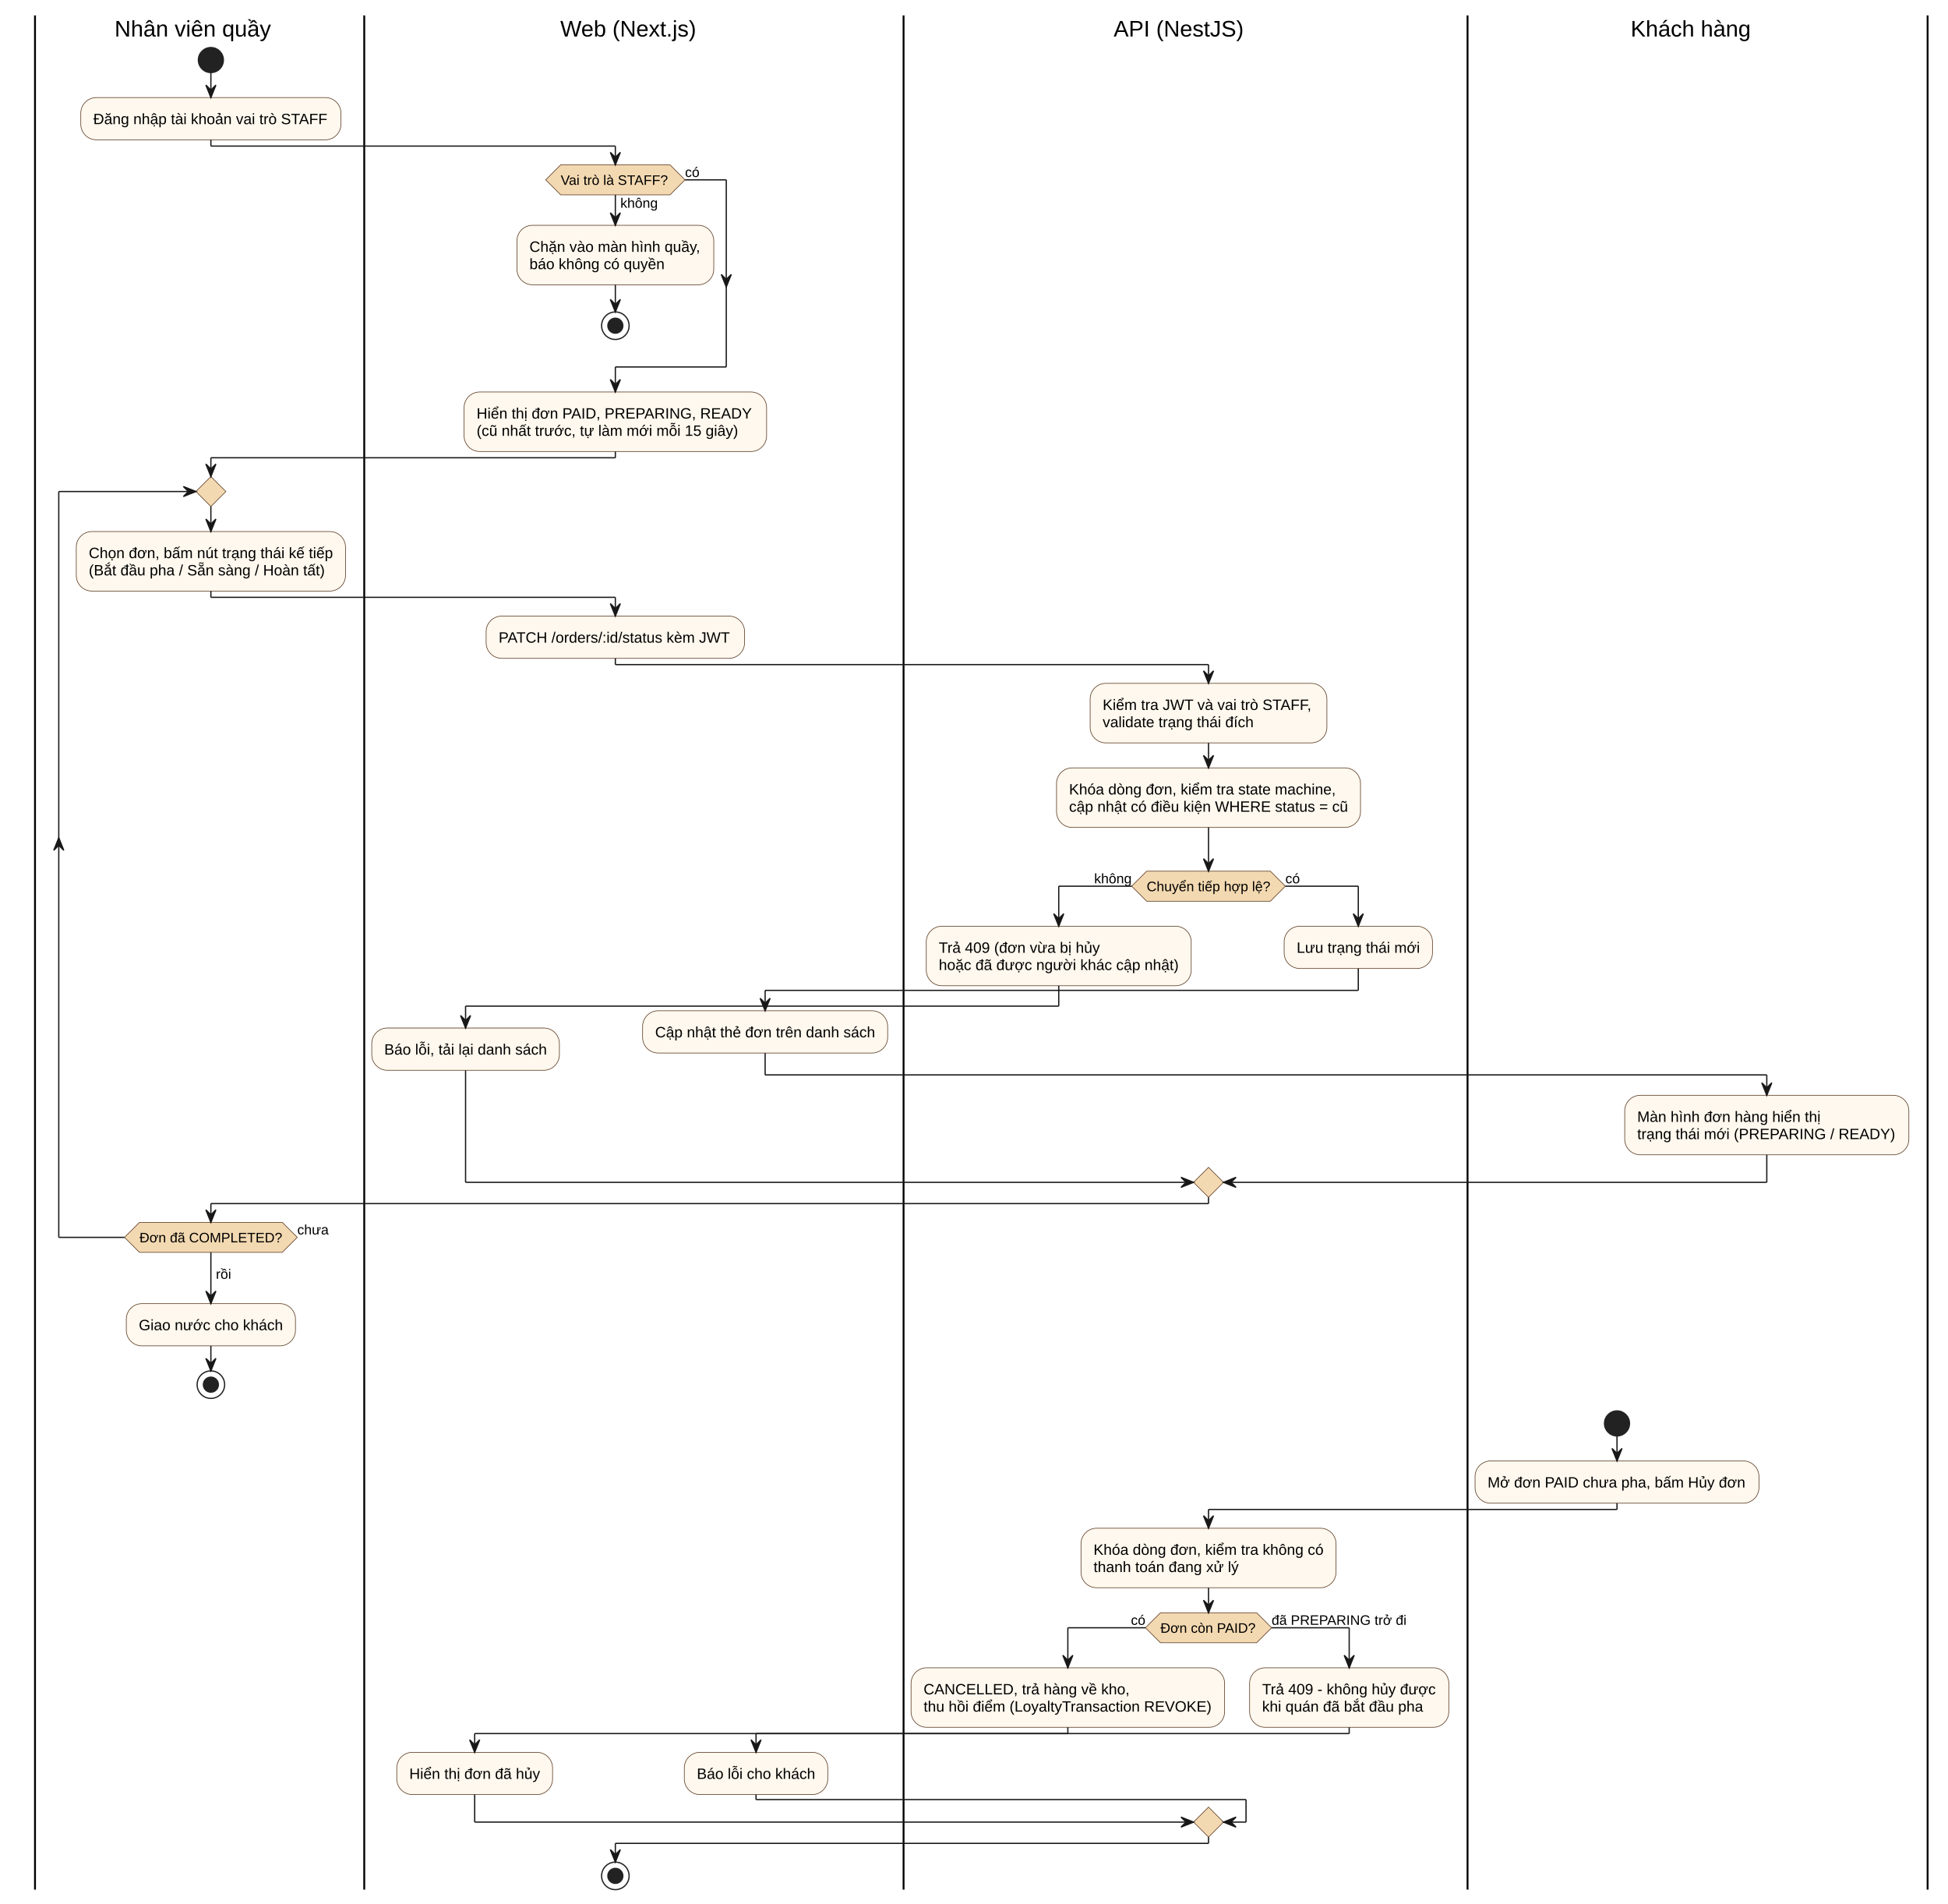
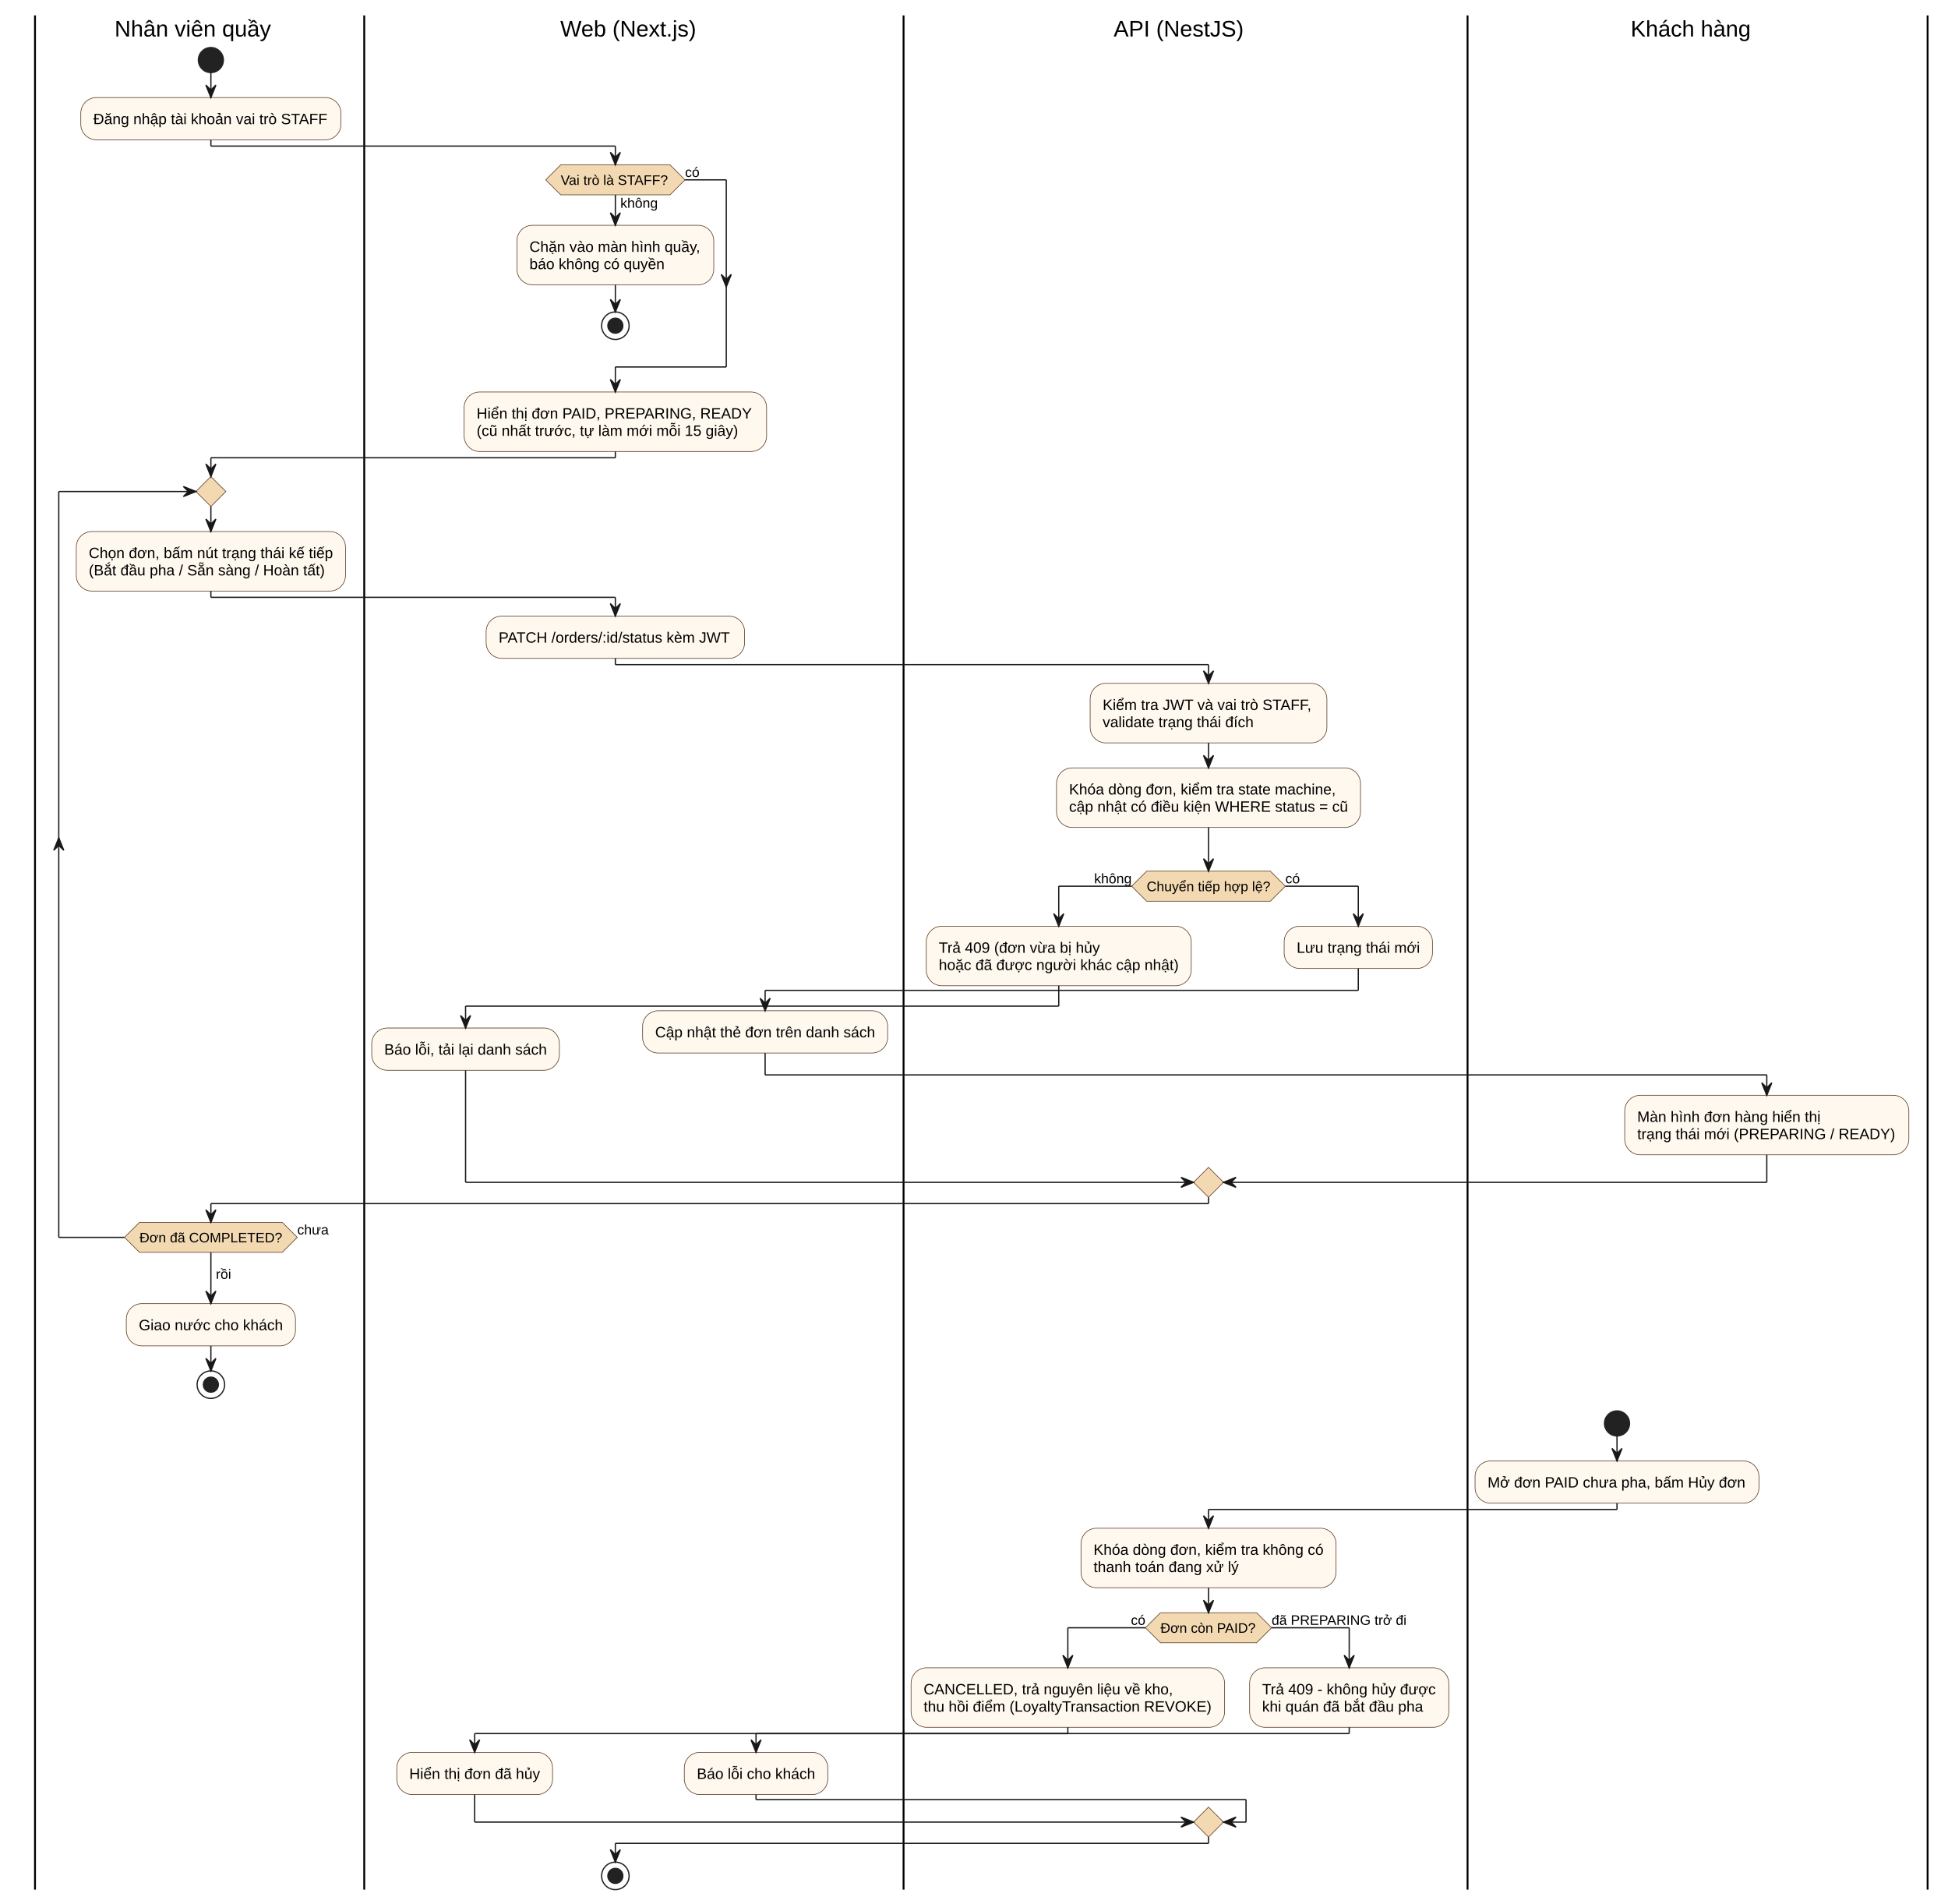
<svg xmlns="http://www.w3.org/2000/svg" contentStyleType="text/css" height="1522px" preserveAspectRatio="none" style="width:1558px;height:1522px;background:#FFFFFF;" version="1.1" viewBox="0 0 1558 1522" width="1558px" zoomAndPan="magnify">
  <defs />
  <g>
    <rect fill="none" height="20.698" style="stroke:none;stroke-width:1.0;" width="1529.69" x="11" y="12.315" />
    <ellipse cx="168.661" cy="48.013" fill="#222222" rx="10" ry="10" style="stroke:#222222;stroke-width:1.0;" />
    <rect fill="#FFF8EE" height="33.799" rx="12.5" ry="12.5" style="stroke:#5A3A22;stroke-width:0.5;" width="208.098" x="64.612" y="78.013" />
    <text fill="#000000" font-family="Arial" font-size="12" lengthAdjust="spacing" textLength="188.098" x="74.612" y="99.269">Đăng nhập tài khoản vai trò STAFF</text>
    <rect fill="#FFF8EE" height="47.598" rx="12.5" ry="12.5" style="stroke:#5A3A22;stroke-width:0.5;" width="215.322" x="61" y="425.033" />
    <text fill="#000000" font-family="Arial" font-size="12" lengthAdjust="spacing" textLength="195.322" x="71" y="446.288">Chọn đơn, bấm nút trạng thái kế tiếp</text>
    <text fill="#000000" font-family="Arial" font-size="12" lengthAdjust="spacing" textLength="188.789" x="71" y="460.087">(Bắt đầu pha / Sẵn sàng / Hoàn tất)</text>
    <polygon fill="#F3D9B1" points="168.661,381.033,180.661,393.033,168.661,405.033,156.661,393.033,168.661,381.033" style="stroke:#5A3A22;stroke-width:0.5;" />
    <polygon fill="#F3D9B1" points="111.564,977.417,225.758,977.417,237.758,989.417,225.758,1001.417,111.564,1001.417,99.564,989.417,111.564,977.417" style="stroke:#5A3A22;stroke-width:0.5;" />
    <text fill="#000000" font-family="Arial" font-size="11" lengthAdjust="spacing" textLength="114.195" x="111.564" y="993.411">Đơn đã COMPLETED?</text>
    <text fill="#000000" font-family="Arial" font-size="11" lengthAdjust="spacing" textLength="25.099" x="237.758" y="987.086">chưa</text>
    <rect fill="#FFF8EE" height="33.799" rx="12.5" ry="12.5" style="stroke:#5A3A22;stroke-width:0.5;" width="135.295" x="101.014" y="1042.397" />
    <text fill="#000000" font-family="Arial" font-size="12" lengthAdjust="spacing" textLength="115.295" x="111.014" y="1063.653">Giao nước cho khách</text>
    <ellipse cx="168.661" cy="1107.196" fill="none" rx="11" ry="11" style="stroke:#222222;stroke-width:1.0;" />
    <ellipse cx="168.661" cy="1107.196" fill="#222222" rx="6" ry="6" style="stroke:#222222;stroke-width:1.0;" />
    <line style="stroke:#000000;stroke-width:1.5;" x1="28" x2="28" y1="12.315" y2="1510.989" />
    <rect fill="#FFF8EE" height="47.598" rx="12.5" ry="12.5" style="stroke:#5A3A22;stroke-width:0.5;" width="157.426" x="413.442" y="180.136" />
    <text fill="#000000" font-family="Arial" font-size="12" lengthAdjust="spacing" textLength="137.426" x="423.442" y="201.392">Chặn vào màn hình quầy,</text>
    <text fill="#000000" font-family="Arial" font-size="12" lengthAdjust="spacing" textLength="108.088" x="423.442" y="215.191">báo không có quyền</text>
    <ellipse cx="492.155" cy="260.435" fill="none" rx="11" ry="11" style="stroke:#222222;stroke-width:1.0;" />
    <ellipse cx="492.155" cy="260.435" fill="#222222" rx="6" ry="6" style="stroke:#222222;stroke-width:1.0;" />
    <polygon fill="#F3D9B1" points="448.448,131.811,535.862,131.811,547.862,143.811,535.862,155.811,448.448,155.811,436.448,143.811,448.448,131.811" style="stroke:#5A3A22;stroke-width:0.5;" />
    <text fill="#000000" font-family="Arial" font-size="11" lengthAdjust="spacing" textLength="29.971" x="496.155" y="166.129">không</text>
    <text fill="#000000" font-family="Arial" font-size="11" lengthAdjust="spacing" textLength="87.415" x="448.448" y="147.805">Vai trò là STAFF?</text>
    <text fill="#000000" font-family="Arial" font-size="11" lengthAdjust="spacing" textLength="11.618" x="547.862" y="141.481">có</text>
    <rect fill="#FFF8EE" height="47.598" rx="12.5" ry="12.5" style="stroke:#5A3A22;stroke-width:0.5;" width="241.941" x="371.185" y="313.435" />
    <text fill="#000000" font-family="Arial" font-size="12" lengthAdjust="spacing" textLength="221.941" x="381.185" y="334.691">Hiển thị đơn PAID, PREPARING, READY</text>
    <text fill="#000000" font-family="Arial" font-size="12" lengthAdjust="spacing" textLength="209.191" x="381.185" y="348.49">(cũ nhất trước, tự làm mới mỗi 15 giây)</text>
    <rect fill="#FFF8EE" height="33.799" rx="12.5" ry="12.5" style="stroke:#5A3A22;stroke-width:0.5;" width="206.703" x="388.804" y="492.63" />
    <text fill="#000000" font-family="Arial" font-size="12" lengthAdjust="spacing" textLength="186.703" x="398.804" y="513.886">PATCH /orders/:id/status kèm JWT</text>
    <rect fill="#FFF8EE" height="33.799" rx="12.5" ry="12.5" style="stroke:#5A3A22;stroke-width:0.5;" width="150.084" x="297.322" y="822.021" />
    <text fill="#000000" font-family="Arial" font-size="12" lengthAdjust="spacing" textLength="130.084" x="307.322" y="843.277">Báo lỗi, tải lại danh sách</text>
    <rect fill="#FFF8EE" height="33.799" rx="12.5" ry="12.5" style="stroke:#5A3A22;stroke-width:0.5;" width="195.992" x="513.95" y="808.222" />
    <text fill="#000000" font-family="Arial" font-size="12" lengthAdjust="spacing" textLength="175.992" x="523.95" y="829.478">Cập nhật thẻ đơn trên danh sách</text>
    <rect fill="#FFF8EE" height="33.799" rx="12.5" ry="12.5" style="stroke:#5A3A22;stroke-width:0.5;" width="124.602" x="317.336" y="1401.19" />
    <text fill="#000000" font-family="Arial" font-size="12" lengthAdjust="spacing" textLength="104.602" x="327.336" y="1422.446">Hiển thị đơn đã hủy</text>
    <rect fill="#FFF8EE" height="33.799" rx="12.5" ry="12.5" style="stroke:#5A3A22;stroke-width:0.5;" width="114.728" x="547.309" y="1401.19" />
    <text fill="#000000" font-family="Arial" font-size="12" lengthAdjust="spacing" textLength="94.728" x="557.309" y="1422.446">Báo lỗi cho khách</text>
    <ellipse cx="492.155" cy="1499.989" fill="none" rx="11" ry="11" style="stroke:#222222;stroke-width:1.0;" />
    <ellipse cx="492.155" cy="1499.989" fill="#222222" rx="6" ry="6" style="stroke:#222222;stroke-width:1.0;" />
    <line style="stroke:#000000;stroke-width:1.5;" x1="291.322" x2="291.322" y1="12.315" y2="1510.989" />
    <rect fill="#FFF8EE" height="47.598" rx="12.5" ry="12.5" style="stroke:#5A3A22;stroke-width:0.5;" width="189.353" x="871.893" y="546.429" />
    <text fill="#000000" font-family="Arial" font-size="12" lengthAdjust="spacing" textLength="169.353" x="881.893" y="567.685">Kiểm tra JWT và vai trò STAFF,</text>
    <text fill="#000000" font-family="Arial" font-size="12" lengthAdjust="spacing" textLength="120.744" x="881.893" y="581.484">validate trạng thái đích</text>
    <rect fill="#FFF8EE" height="47.598" rx="12.5" ry="12.5" style="stroke:#5A3A22;stroke-width:0.5;" width="243.113" x="845.013" y="614.027" />
    <text fill="#000000" font-family="Arial" font-size="12" lengthAdjust="spacing" textLength="213.322" x="855.013" y="635.283">Khóa dòng đơn, kiểm tra state machine,</text>
    <text fill="#000000" font-family="Arial" font-size="12" lengthAdjust="spacing" textLength="223.113" x="855.013" y="649.081">cập nhật có điều kiện WHERE status = cũ</text>
    <polygon fill="#F3D9B1" points="917.096,696.624,1016.043,696.624,1028.043,708.624,1016.043,720.624,917.096,720.624,905.096,708.624,917.096,696.624" style="stroke:#5A3A22;stroke-width:0.5;" />
    <text fill="#000000" font-family="Arial" font-size="11" lengthAdjust="spacing" textLength="98.946" x="917.096" y="712.618">Chuyển tiếp hợp lệ?</text>
    <text fill="#000000" font-family="Arial" font-size="11" lengthAdjust="spacing" textLength="29.971" x="875.125" y="706.293">không</text>
    <text fill="#000000" font-family="Arial" font-size="11" lengthAdjust="spacing" textLength="11.618" x="1028.043" y="706.293">có</text>
    <rect fill="#FFF8EE" height="47.598" rx="12.5" ry="12.5" style="stroke:#5A3A22;stroke-width:0.5;" width="211.912" x="740.822" y="740.624" />
    <text fill="#000000" font-family="Arial" font-size="12" lengthAdjust="spacing" textLength="129.299" x="750.822" y="761.88">Trả 409 (đơn vừa bị hủy</text>
    <text fill="#000000" font-family="Arial" font-size="12" lengthAdjust="spacing" textLength="191.912" x="750.822" y="775.679">hoặc đã được người khác cập nhật)</text>
    <rect fill="#FFF8EE" height="33.799" rx="12.5" ry="12.5" style="stroke:#5A3A22;stroke-width:0.5;" width="118.613" x="1027.054" y="740.624" />
    <text fill="#000000" font-family="Arial" font-size="12" lengthAdjust="spacing" textLength="98.613" x="1037.054" y="761.88">Lưu trạng thái mới</text>
    <polygon fill="#F3D9B1" points="966.569,933.417,978.569,945.417,966.569,957.417,954.569,945.417,966.569,933.417" style="stroke:#5A3A22;stroke-width:0.5;" />
    <rect fill="#FFF8EE" height="47.598" rx="12.5" ry="12.5" style="stroke:#5A3A22;stroke-width:0.5;" width="203.984" x="864.577" y="1221.995" />
    <text fill="#000000" font-family="Arial" font-size="12" lengthAdjust="spacing" textLength="183.984" x="874.577" y="1243.251">Khóa dòng đơn, kiểm tra không có</text>
    <text fill="#000000" font-family="Arial" font-size="12" lengthAdjust="spacing" textLength="116.115" x="874.577" y="1257.05">thanh toán đang xử lý</text>
    <polygon fill="#F3D9B1" points="928.112,1289.592,1005.026,1289.592,1017.026,1301.592,1005.026,1313.592,928.112,1313.592,916.112,1301.592,928.112,1289.592" style="stroke:#5A3A22;stroke-width:0.5;" />
    <text fill="#000000" font-family="Arial" font-size="11" lengthAdjust="spacing" textLength="76.914" x="928.112" y="1305.586">Đơn còn PAID?</text>
    <text fill="#000000" font-family="Arial" font-size="11" lengthAdjust="spacing" textLength="11.618" x="904.495" y="1299.262">có</text>
    <text fill="#000000" font-family="Arial" font-size="11" lengthAdjust="spacing" textLength="108.689" x="1017.026" y="1299.262">đã PREPARING trở đi</text>
    <rect fill="#FFF8EE" height="47.598" rx="12.5" ry="12.5" style="stroke:#5A3A22;stroke-width:0.5;" width="250.766" x="728.668" y="1333.592" />
-     <text fill="#000000" font-family="Arial" font-size="12" lengthAdjust="spacing" textLength="164.748" x="738.668" y="1354.848">CANCELLED, trả hàng về kho,</text>
+     <text fill="#000000" font-family="Arial" font-size="12" lengthAdjust="spacing" textLength="199.435" x="738.668" y="1354.848">CANCELLED, trả nguyên liệu về kho,</text>
    <text fill="#000000" font-family="Arial" font-size="12" lengthAdjust="spacing" textLength="230.766" x="738.668" y="1368.647">thu hồi điểm (LoyaltyTransaction REVOKE)</text>
    <rect fill="#FFF8EE" height="47.598" rx="12.5" ry="12.5" style="stroke:#5A3A22;stroke-width:0.5;" width="159.307" x="999.434" y="1333.592" />
    <text fill="#000000" font-family="Arial" font-size="12" lengthAdjust="spacing" textLength="139.307" x="1009.434" y="1354.848">Trả 409 - không hủy được</text>
    <text fill="#000000" font-family="Arial" font-size="12" lengthAdjust="spacing" textLength="128.777" x="1009.434" y="1368.647">khi quán đã bắt đầu pha</text>
    <polygon fill="#F3D9B1" points="966.569,1444.989,978.569,1456.989,966.569,1468.989,954.569,1456.989,966.569,1444.989" style="stroke:#5A3A22;stroke-width:0.5;" />
    <line style="stroke:#000000;stroke-width:1.5;" x1="722.668" x2="722.668" y1="12.315" y2="1510.989" />
    <rect fill="#FFF8EE" height="47.598" rx="12.5" ry="12.5" style="stroke:#5A3A22;stroke-width:0.5;" width="227.252" x="1299.438" y="875.82" />
    <text fill="#000000" font-family="Arial" font-size="12" lengthAdjust="spacing" textLength="146.643" x="1309.438" y="897.075">Màn hình đơn hàng hiển thị</text>
    <text fill="#000000" font-family="Arial" font-size="12" lengthAdjust="spacing" textLength="207.252" x="1309.438" y="910.874">trạng thái mới (PREPARING / READY)</text>
    <ellipse cx="1293.273" cy="1138.196" fill="#222222" rx="10" ry="10" style="stroke:#222222;stroke-width:1.0;" />
    <rect fill="#FFF8EE" height="33.799" rx="12.5" ry="12.5" style="stroke:#5A3A22;stroke-width:0.5;" width="227.065" x="1179.741" y="1168.196" />
    <text fill="#000000" font-family="Arial" font-size="12" lengthAdjust="spacing" textLength="207.065" x="1189.741" y="1189.452">Mở đơn PAID chưa pha, bấm Hủy đơn</text>
    <line style="stroke:#000000;stroke-width:1.5;" x1="1173.741" x2="1173.741" y1="12.315" y2="1510.989" />
    <line style="stroke:#000000;stroke-width:1.5;" x1="1541.69" x2="1541.69" y1="12.315" y2="1510.989" />
    <line style="stroke:#181818;stroke-width:1.0;" x1="168.661" x2="168.661" y1="58.013" y2="78.013" />
    <polygon fill="#181818" points="164.661,68.013,168.661,78.013,172.661,68.013,168.661,72.013" style="stroke:#181818;stroke-width:1.0;" />
    <line style="stroke:#181818;stroke-width:1.0;" x1="168.661" x2="168.661" y1="405.033" y2="425.033" />
    <polygon fill="#181818" points="164.661,415.033,168.661,425.033,172.661,415.033,168.661,419.033" style="stroke:#181818;stroke-width:1.0;" />
    <line style="stroke:#181818;stroke-width:1.0;" x1="99.564" x2="47" y1="989.417" y2="989.417" />
    <polygon fill="#181818" points="43,679.926,47,669.926,51,679.926,47,675.926" style="stroke:#181818;stroke-width:1.0;" />
    <line style="stroke:#181818;stroke-width:1.0;" x1="47" x2="47" y1="393.033" y2="989.417" />
    <line style="stroke:#181818;stroke-width:1.0;" x1="47" x2="156.661" y1="393.033" y2="393.033" />
    <polygon fill="#181818" points="146.661,389.033,156.661,393.033,146.661,397.033,150.661,393.033" style="stroke:#181818;stroke-width:1.0;" />
    <line style="stroke:#181818;stroke-width:1.0;" x1="168.661" x2="168.661" y1="1001.417" y2="1042.397" />
    <polygon fill="#181818" points="164.661,1032.397,168.661,1042.397,172.661,1032.397,168.661,1036.397" style="stroke:#181818;stroke-width:1.0;" />
    <text fill="#000000" font-family="Arial" font-size="11" lengthAdjust="spacing" textLength="12.225" x="172.661" y="1022.566">rồi</text>
    <line style="stroke:#181818;stroke-width:1.0;" x1="168.661" x2="168.661" y1="1076.196" y2="1096.196" />
    <polygon fill="#181818" points="164.661,1086.196,168.661,1096.196,172.661,1086.196,168.661,1090.196" style="stroke:#181818;stroke-width:1.0;" />
    <line style="stroke:#181818;stroke-width:1.0;" x1="492.155" x2="492.155" y1="227.734" y2="249.435" />
    <polygon fill="#181818" points="488.155,239.435,492.155,249.435,496.155,239.435,492.155,243.435" style="stroke:#181818;stroke-width:1.0;" />
    <line style="stroke:#181818;stroke-width:1.0;" x1="492.155" x2="492.155" y1="155.811" y2="180.136" />
    <polygon fill="#181818" points="488.155,170.136,492.155,180.136,496.155,170.136,492.155,174.136" style="stroke:#181818;stroke-width:1.0;" />
    <line style="stroke:#181818;stroke-width:1.0;" x1="547.862" x2="580.868" y1="143.811" y2="143.811" />
    <polygon fill="#181818" points="576.868,219.435,580.868,229.435,584.868,219.435,580.868,223.435" style="stroke:#181818;stroke-width:1.0;" />
    <line style="stroke:#181818;stroke-width:1.0;" x1="580.868" x2="580.868" y1="143.811" y2="293.435" />
    <line style="stroke:#181818;stroke-width:1.0;" x1="580.868" x2="492.155" y1="293.435" y2="293.435" />
    <line style="stroke:#181818;stroke-width:1.0;" x1="492.155" x2="492.155" y1="293.435" y2="313.435" />
    <polygon fill="#181818" points="488.155,303.435,492.155,313.435,496.155,303.435,492.155,307.435" style="stroke:#181818;stroke-width:1.0;" />
    <line style="stroke:#181818;stroke-width:1.0;" x1="966.569" x2="966.569" y1="594.027" y2="614.027" />
    <polygon fill="#181818" points="962.569,604.027,966.569,614.027,970.569,604.027,966.569,608.027" style="stroke:#181818;stroke-width:1.0;" />
    <line style="stroke:#181818;stroke-width:1.0;" x1="905.096" x2="846.778" y1="708.624" y2="708.624" />
    <line style="stroke:#181818;stroke-width:1.0;" x1="846.778" x2="846.778" y1="708.624" y2="740.624" />
    <polygon fill="#181818" points="842.778,730.624,846.778,740.624,850.778,730.624,846.778,734.624" style="stroke:#181818;stroke-width:1.0;" />
    <line style="stroke:#181818;stroke-width:1.0;" x1="1028.043" x2="1086.36" y1="708.624" y2="708.624" />
    <line style="stroke:#181818;stroke-width:1.0;" x1="1086.36" x2="1086.36" y1="708.624" y2="740.624" />
    <polygon fill="#181818" points="1082.36,730.624,1086.36,740.624,1090.36,730.624,1086.36,734.624" style="stroke:#181818;stroke-width:1.0;" />
    <line style="stroke:#181818;stroke-width:1.0;" x1="966.569" x2="966.569" y1="661.624" y2="696.624" />
    <polygon fill="#181818" points="962.569,686.624,966.569,696.624,970.569,686.624,966.569,690.624" style="stroke:#181818;stroke-width:1.0;" />
    <line style="stroke:#181818;stroke-width:1.0;" x1="916.112" x2="854.051" y1="1301.592" y2="1301.592" />
    <line style="stroke:#181818;stroke-width:1.0;" x1="854.051" x2="854.051" y1="1301.592" y2="1333.592" />
    <polygon fill="#181818" points="850.051,1323.592,854.051,1333.592,858.051,1323.592,854.051,1327.592" style="stroke:#181818;stroke-width:1.0;" />
    <line style="stroke:#181818;stroke-width:1.0;" x1="1017.026" x2="1079.087" y1="1301.592" y2="1301.592" />
    <line style="stroke:#181818;stroke-width:1.0;" x1="1079.087" x2="1079.087" y1="1301.592" y2="1333.592" />
    <polygon fill="#181818" points="1075.087,1323.592,1079.087,1333.592,1083.087,1323.592,1079.087,1327.592" style="stroke:#181818;stroke-width:1.0;" />
    <line style="stroke:#181818;stroke-width:1.0;" x1="966.569" x2="966.569" y1="1269.592" y2="1289.592" />
    <polygon fill="#181818" points="962.569,1279.592,966.569,1289.592,970.569,1279.592,966.569,1283.592" style="stroke:#181818;stroke-width:1.0;" />
    <line style="stroke:#181818;stroke-width:1.0;" x1="1293.273" x2="1293.273" y1="1148.196" y2="1168.196" />
    <polygon fill="#181818" points="1289.273,1158.196,1293.273,1168.196,1297.273,1158.196,1293.273,1162.196" style="stroke:#181818;stroke-width:1.0;" />
    <line style="stroke:#181818;stroke-width:1.0;" x1="168.661" x2="168.661" y1="111.811" y2="116.811" />
    <line style="stroke:#181818;stroke-width:1.0;" x1="168.661" x2="492.155" y1="116.811" y2="116.811" />
    <line style="stroke:#181818;stroke-width:1.0;" x1="492.155" x2="492.155" y1="116.811" y2="131.811" />
    <polygon fill="#181818" points="488.155,121.811,492.155,131.811,496.155,121.811,492.155,125.811" style="stroke:#181818;stroke-width:1.0;" />
    <line style="stroke:#181818;stroke-width:1.0;" x1="168.661" x2="168.661" y1="472.63" y2="477.63" />
    <line style="stroke:#181818;stroke-width:1.0;" x1="168.661" x2="492.155" y1="477.63" y2="477.63" />
    <line style="stroke:#181818;stroke-width:1.0;" x1="492.155" x2="492.155" y1="477.63" y2="492.63" />
    <polygon fill="#181818" points="488.155,482.63,492.155,492.63,496.155,482.63,492.155,486.63" style="stroke:#181818;stroke-width:1.0;" />
    <line style="stroke:#181818;stroke-width:1.0;" x1="492.155" x2="492.155" y1="526.429" y2="531.429" />
    <line style="stroke:#181818;stroke-width:1.0;" x1="492.155" x2="966.569" y1="531.429" y2="531.429" />
    <line style="stroke:#181818;stroke-width:1.0;" x1="966.569" x2="966.569" y1="531.429" y2="546.429" />
    <polygon fill="#181818" points="962.569,536.429,966.569,546.429,970.569,536.429,966.569,540.429" style="stroke:#181818;stroke-width:1.0;" />
    <line style="stroke:#181818;stroke-width:1.0;" x1="846.778" x2="846.778" y1="788.222" y2="804.521" />
    <line style="stroke:#181818;stroke-width:1.0;" x1="846.778" x2="372.364" y1="804.521" y2="804.521" />
    <line style="stroke:#181818;stroke-width:1.0;" x1="372.364" x2="372.364" y1="804.521" y2="822.021" />
    <polygon fill="#181818" points="368.364,812.021,372.364,822.021,376.364,812.021,372.364,816.021" style="stroke:#181818;stroke-width:1.0;" />
    <line style="stroke:#181818;stroke-width:1.0;" x1="1086.36" x2="1086.36" y1="774.423" y2="791.923" />
    <line style="stroke:#181818;stroke-width:1.0;" x1="1086.36" x2="611.946" y1="791.923" y2="791.923" />
    <line style="stroke:#181818;stroke-width:1.0;" x1="611.946" x2="611.946" y1="791.923" y2="808.222" />
    <polygon fill="#181818" points="607.946,798.222,611.946,808.222,615.946,798.222,611.946,802.222" style="stroke:#181818;stroke-width:1.0;" />
    <line style="stroke:#181818;stroke-width:1.0;" x1="611.946" x2="611.946" y1="842.021" y2="859.521" />
    <line style="stroke:#181818;stroke-width:1.0;" x1="611.946" x2="1413.064" y1="859.521" y2="859.521" />
    <line style="stroke:#181818;stroke-width:1.0;" x1="1413.064" x2="1413.064" y1="859.521" y2="875.82" />
    <polygon fill="#181818" points="1409.064,865.82,1413.064,875.82,1417.064,865.82,1413.064,869.82" style="stroke:#181818;stroke-width:1.0;" />
    <line style="stroke:#181818;stroke-width:1.0;" x1="372.364" x2="372.364" y1="855.82" y2="945.417" />
    <line style="stroke:#181818;stroke-width:1.0;" x1="372.364" x2="954.569" y1="945.417" y2="945.417" />
    <polygon fill="#181818" points="944.569,941.417,954.569,945.417,944.569,949.417,948.569,945.417" style="stroke:#181818;stroke-width:1.0;" />
    <line style="stroke:#181818;stroke-width:1.0;" x1="1413.064" x2="1413.064" y1="923.417" y2="945.417" />
    <line style="stroke:#181818;stroke-width:1.0;" x1="1413.064" x2="978.569" y1="945.417" y2="945.417" />
    <polygon fill="#181818" points="988.569,941.417,978.569,945.417,988.569,949.417,984.569,945.417" style="stroke:#181818;stroke-width:1.0;" />
    <line style="stroke:#181818;stroke-width:1.0;" x1="966.569" x2="966.569" y1="957.417" y2="962.417" />
    <line style="stroke:#181818;stroke-width:1.0;" x1="966.569" x2="168.661" y1="962.417" y2="962.417" />
    <line style="stroke:#181818;stroke-width:1.0;" x1="168.661" x2="168.661" y1="962.417" y2="977.417" />
    <polygon fill="#181818" points="164.661,967.417,168.661,977.417,172.661,967.417,168.661,971.417" style="stroke:#181818;stroke-width:1.0;" />
    <line style="stroke:#181818;stroke-width:1.0;" x1="492.155" x2="492.155" y1="361.033" y2="366.033" />
    <line style="stroke:#181818;stroke-width:1.0;" x1="492.155" x2="168.661" y1="366.033" y2="366.033" />
    <line style="stroke:#181818;stroke-width:1.0;" x1="168.661" x2="168.661" y1="366.033" y2="381.033" />
    <polygon fill="#181818" points="164.661,371.033,168.661,381.033,172.661,371.033,168.661,375.033" style="stroke:#181818;stroke-width:1.0;" />
    <line style="stroke:#181818;stroke-width:1.0;" x1="1293.273" x2="1293.273" y1="1201.995" y2="1206.995" />
    <line style="stroke:#181818;stroke-width:1.0;" x1="1293.273" x2="966.569" y1="1206.995" y2="1206.995" />
    <line style="stroke:#181818;stroke-width:1.0;" x1="966.569" x2="966.569" y1="1206.995" y2="1221.995" />
    <polygon fill="#181818" points="962.569,1211.995,966.569,1221.995,970.569,1211.995,966.569,1215.995" style="stroke:#181818;stroke-width:1.0;" />
    <line style="stroke:#181818;stroke-width:1.0;" x1="854.051" x2="854.051" y1="1381.19" y2="1386.19" />
    <line style="stroke:#181818;stroke-width:1.0;" x1="854.051" x2="379.637" y1="1386.19" y2="1386.19" />
    <line style="stroke:#181818;stroke-width:1.0;" x1="379.637" x2="379.637" y1="1386.19" y2="1401.19" />
    <polygon fill="#181818" points="375.637,1391.19,379.637,1401.19,383.637,1391.19,379.637,1395.19" style="stroke:#181818;stroke-width:1.0;" />
    <line style="stroke:#181818;stroke-width:1.0;" x1="1079.087" x2="1079.087" y1="1381.19" y2="1386.19" />
    <line style="stroke:#181818;stroke-width:1.0;" x1="1079.087" x2="604.673" y1="1386.19" y2="1386.19" />
    <line style="stroke:#181818;stroke-width:1.0;" x1="604.673" x2="604.673" y1="1386.19" y2="1401.19" />
    <polygon fill="#181818" points="600.673,1391.19,604.673,1401.19,608.673,1391.19,604.673,1395.19" style="stroke:#181818;stroke-width:1.0;" />
    <line style="stroke:#181818;stroke-width:1.0;" x1="379.637" x2="379.637" y1="1434.989" y2="1456.989" />
    <line style="stroke:#181818;stroke-width:1.0;" x1="379.637" x2="954.569" y1="1456.989" y2="1456.989" />
    <polygon fill="#181818" points="944.569,1452.989,954.569,1456.989,944.569,1460.989,948.569,1456.989" style="stroke:#181818;stroke-width:1.0;" />
    <line style="stroke:#181818;stroke-width:1.0;" x1="604.673" x2="604.673" y1="1434.989" y2="1438.989" />
    <line style="stroke:#181818;stroke-width:1.0;" x1="604.673" x2="996.569" y1="1438.989" y2="1438.989" />
    <line style="stroke:#181818;stroke-width:1.0;" x1="996.569" x2="996.569" y1="1438.989" y2="1456.989" />
    <line style="stroke:#181818;stroke-width:1.0;" x1="996.569" x2="978.569" y1="1456.989" y2="1456.989" />
    <polygon fill="#181818" points="988.569,1452.989,978.569,1456.989,988.569,1460.989,984.569,1456.989" style="stroke:#181818;stroke-width:1.0;" />
    <line style="stroke:#181818;stroke-width:1.0;" x1="966.569" x2="966.569" y1="1468.989" y2="1473.989" />
    <line style="stroke:#181818;stroke-width:1.0;" x1="966.569" x2="492.155" y1="1473.989" y2="1473.989" />
    <line style="stroke:#181818;stroke-width:1.0;" x1="492.155" x2="492.155" y1="1473.989" y2="1488.989" />
    <polygon fill="#181818" points="488.155,1478.989,492.155,1488.989,496.155,1478.989,492.155,1482.989" style="stroke:#181818;stroke-width:1.0;" />
    <text fill="#000000" font-family="Arial" font-size="18" lengthAdjust="spacing" textLength="125.086" x="91.618" y="29.198">Nhân viên quầy</text>
    <text fill="#000000" font-family="Arial" font-size="18" lengthAdjust="spacing" textLength="109.011" x="448.127" y="29.198">Web (Next.js)</text>
    <text fill="#000000" font-family="Arial" font-size="18" lengthAdjust="spacing" textLength="104.019" x="890.695" y="29.198">API (NestJS)</text>
    <text fill="#000000" font-family="Arial" font-size="18" lengthAdjust="spacing" textLength="96.082" x="1304.174" y="29.198">Khách hàng</text>
  </g>
</svg>
